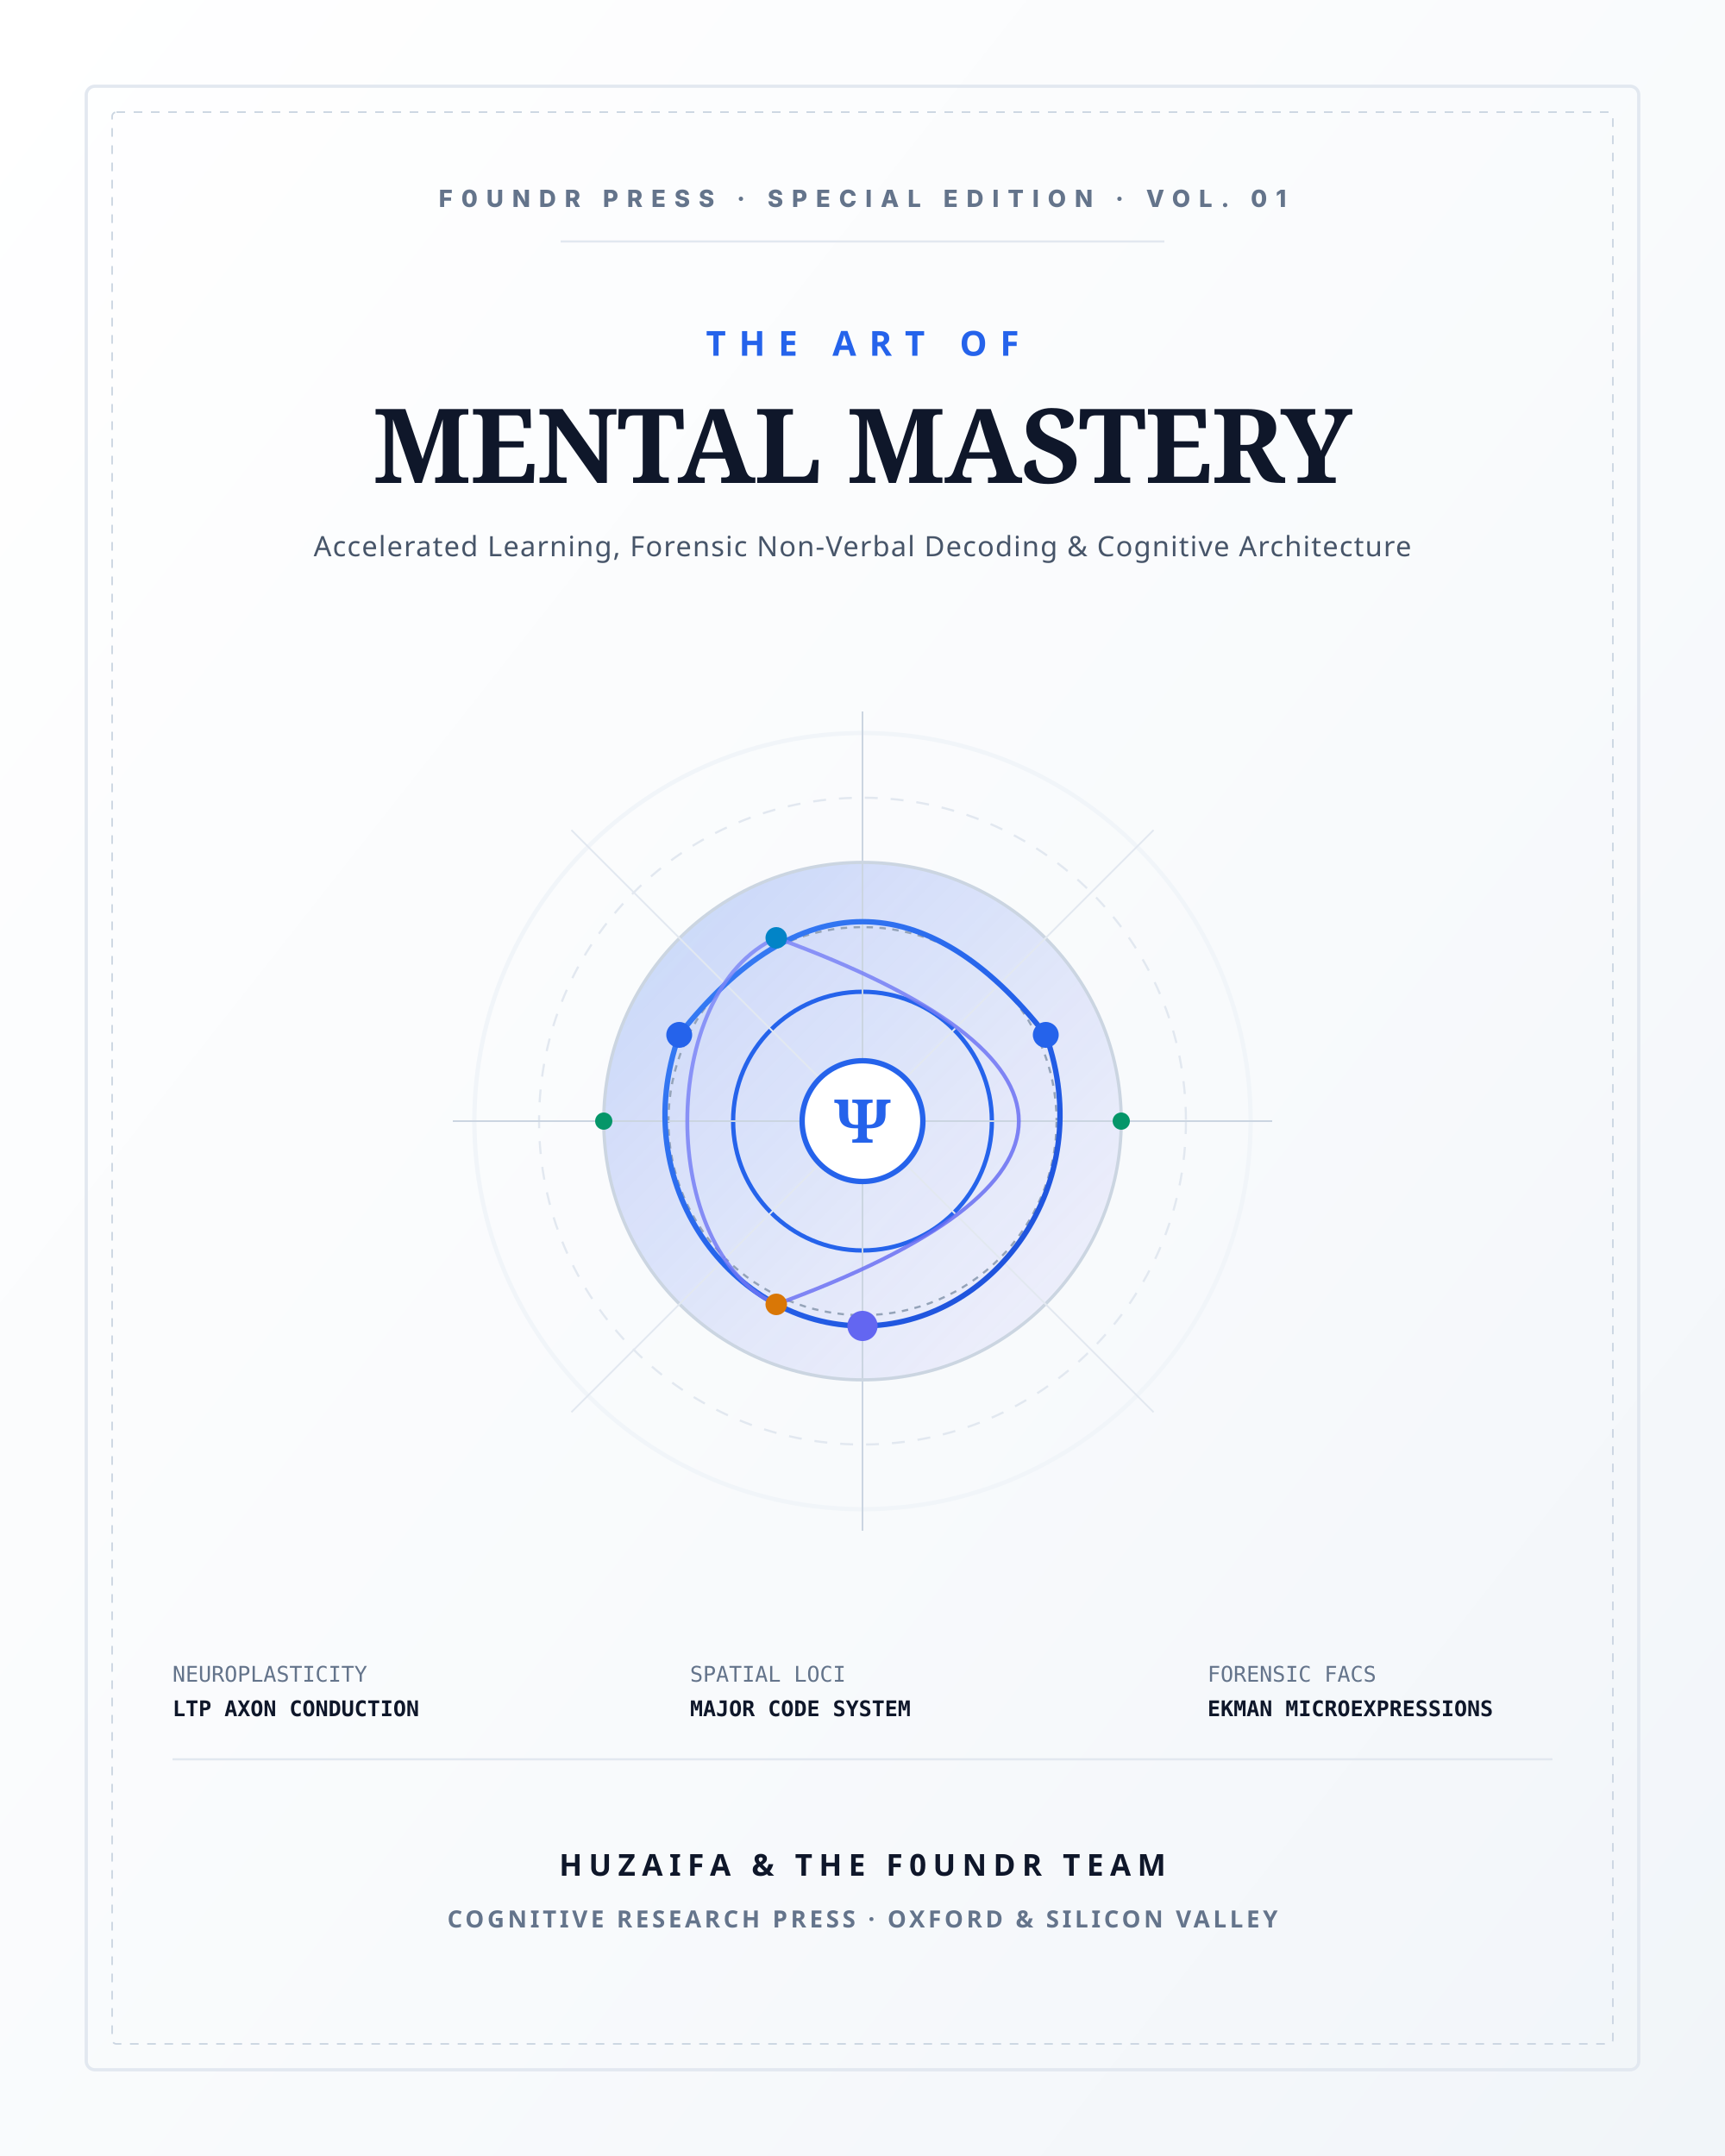
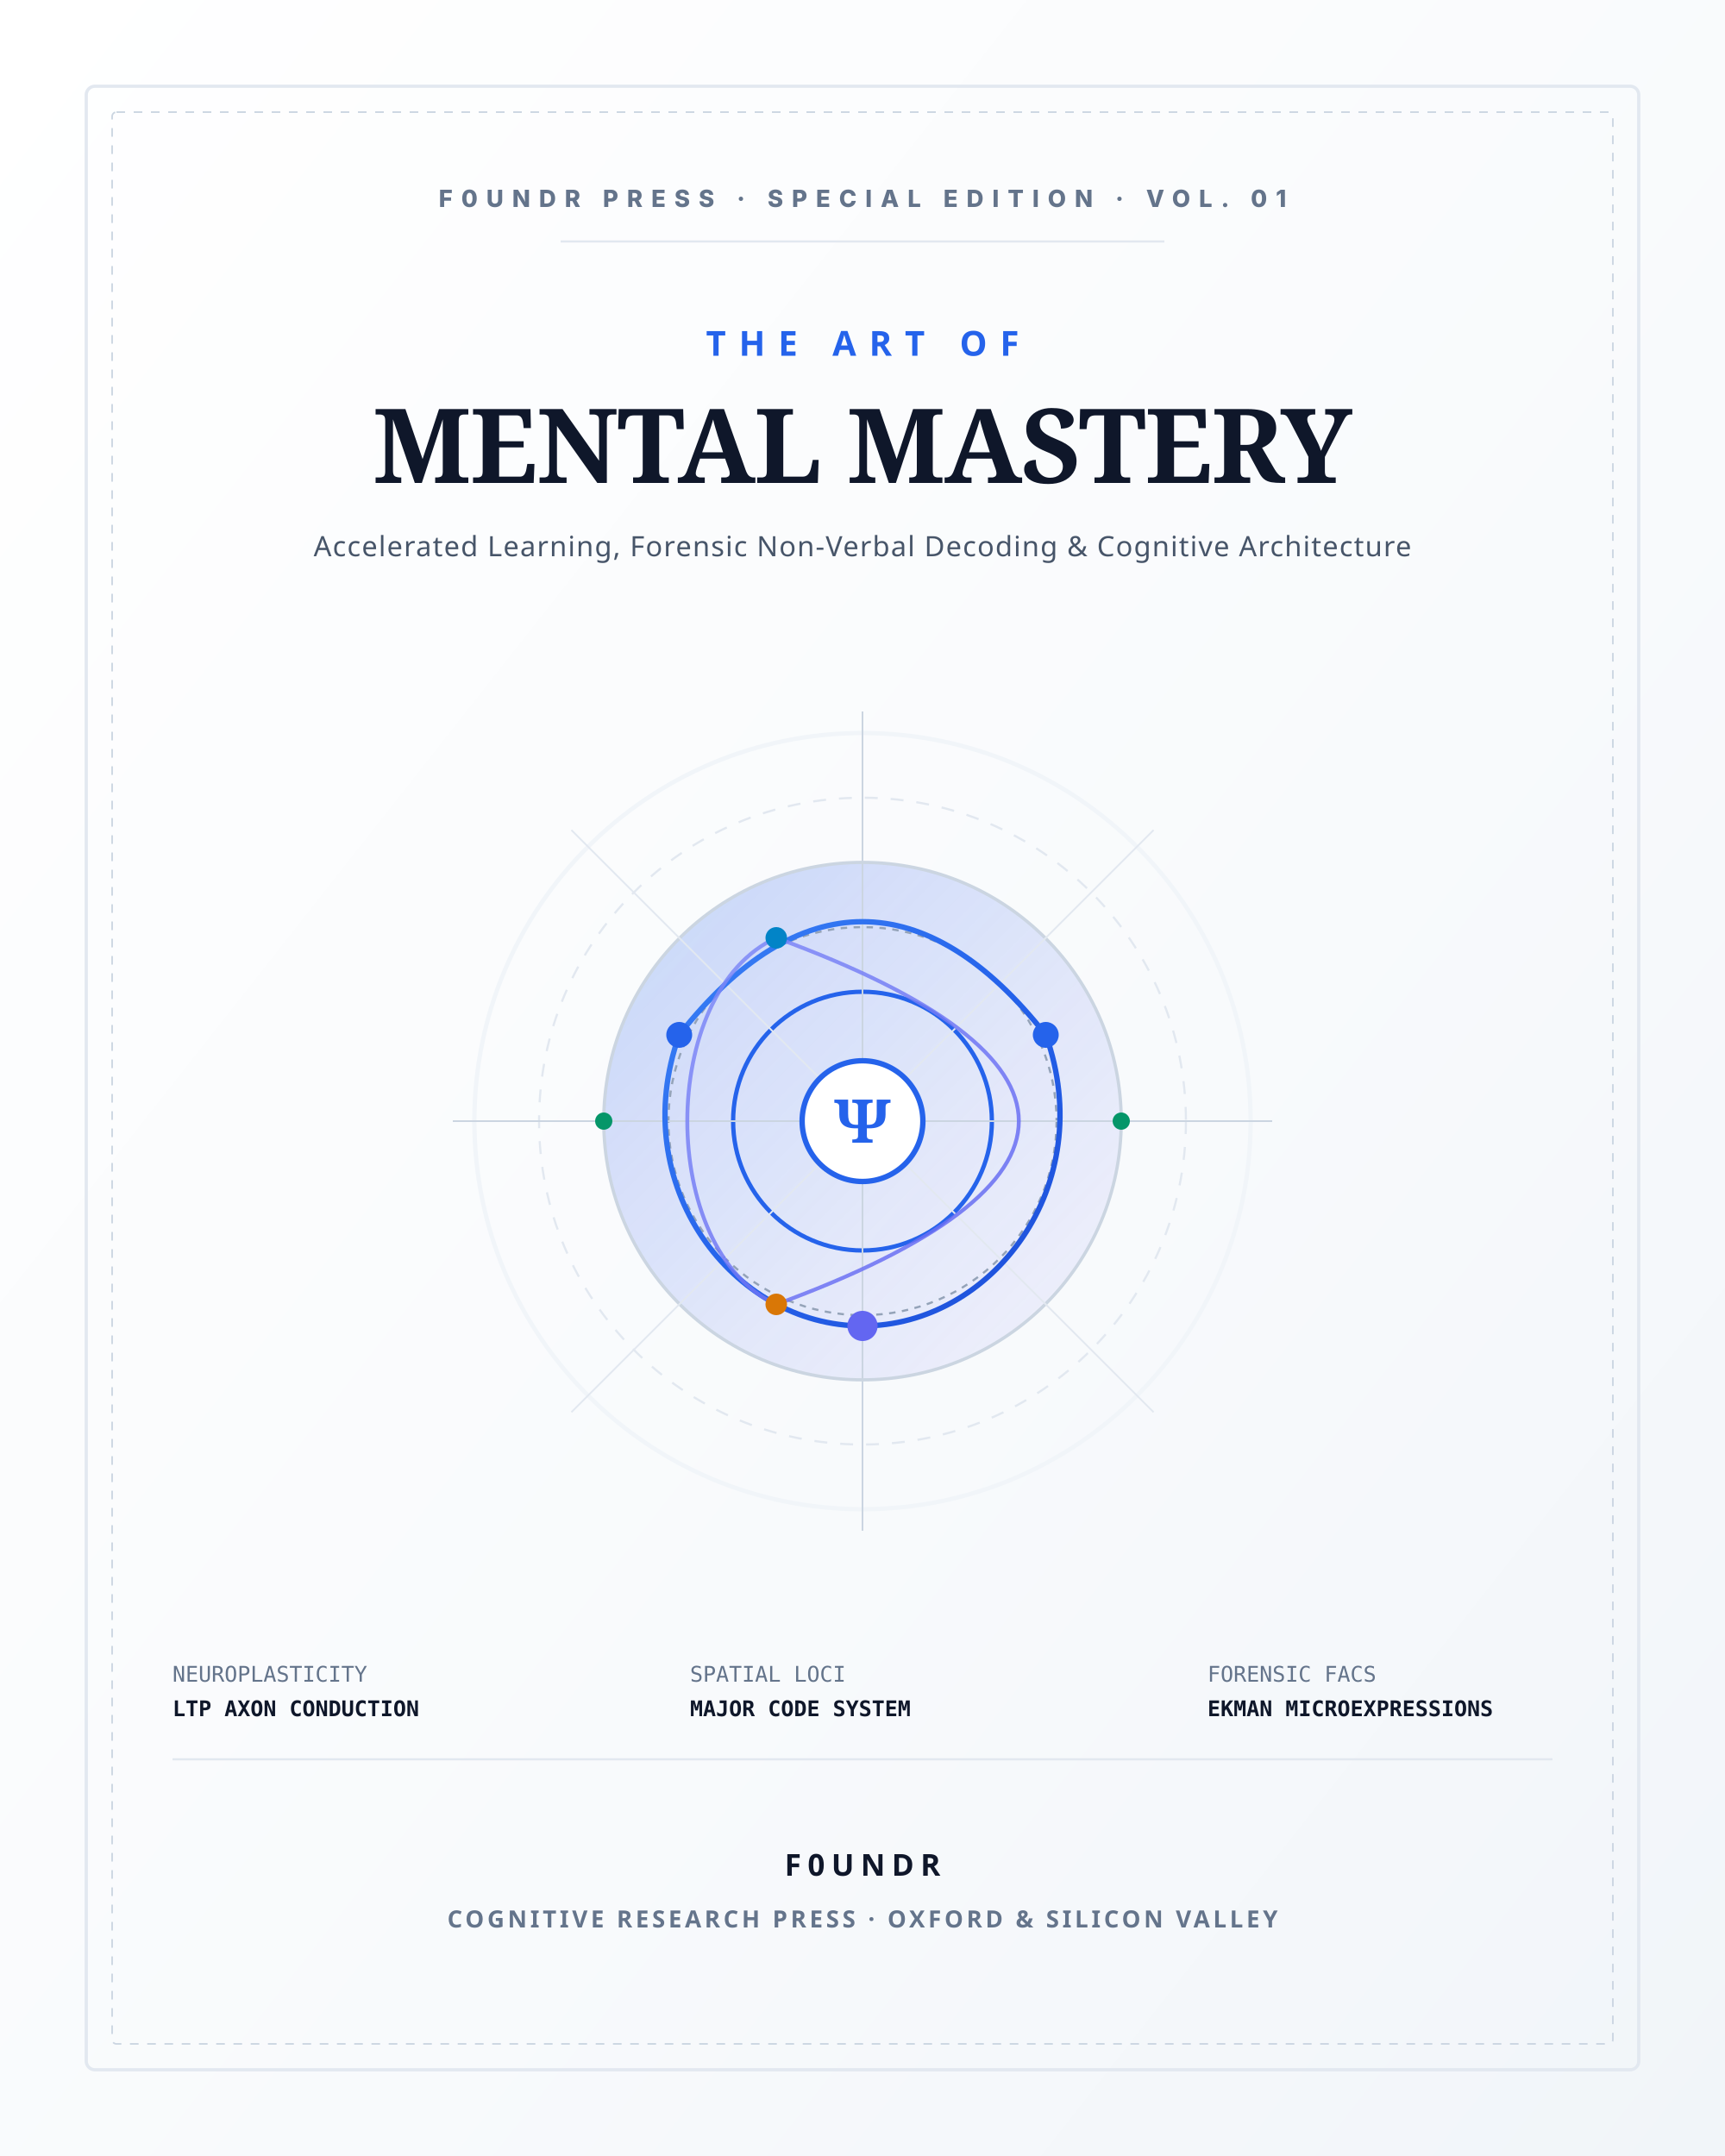
<svg xmlns="http://www.w3.org/2000/svg" viewBox="0 0 800 1000" width="100%" height="100%">
  <defs>
    <linearGradient id="coverBg" x1="0%" y1="0%" x2="100%" y2="100%">
      <stop offset="0%" stop-color="#ffffff" />
      <stop offset="60%" stop-color="#f8fafc" />
      <stop offset="100%" stop-color="#f1f5f9" />
    </linearGradient>
    <linearGradient id="sapphireGrad" x1="0%" y1="0%" x2="100%" y2="100%">
      <stop offset="0%" stop-color="#3b82f6" />
      <stop offset="50%" stop-color="#2563eb" />
      <stop offset="100%" stop-color="#1d4ed8" />
    </linearGradient>
    <linearGradient id="violetGrad" x1="0%" y1="0%" x2="100%" y2="100%">
      <stop offset="0%" stop-color="#818cf8" />
      <stop offset="100%" stop-color="#6366f1" />
    </linearGradient>
    <linearGradient id="glowRing" x1="0%" y1="0%" x2="100%" y2="100%">
      <stop offset="0%" stop-color="#2563eb" stop-opacity="0.25" />
      <stop offset="100%" stop-color="#6366f1" stop-opacity="0.05" />
    </linearGradient>
  </defs>
  <rect width="800" height="1000" fill="url(#coverBg)" />
  <rect x="40" y="40" width="720" height="920" rx="4" fill="none" stroke="#e2e8f0" stroke-width="1.5" />
  <rect x="52" y="52" width="696" height="896" rx="2" fill="none" stroke="#cbd5e1" stroke-width="0.75" stroke-dasharray="4 4" />
  <g font-family="'Plus Jakarta Sans', -apple-system, sans-serif" text-anchor="middle">
    <text x="400" y="96" font-size="11" font-weight="800" letter-spacing="4" fill="#64748b">F0UNDR PRESS · SPECIAL EDITION · VOL. 01</text>
    <line x1="260" y1="112" x2="540" y2="112" stroke="#e2e8f0" stroke-width="1" />
  </g>
  <g text-anchor="middle">
    <text x="400" y="165" font-family="'Plus Jakarta Sans', sans-serif" font-size="16" font-weight="700" letter-spacing="6" fill="#2563eb">THE ART OF</text>
    <text x="400" y="224" font-family="'Playfair Display', Georgia, serif" font-size="48" font-weight="800" letter-spacing="-0.5" fill="#0f172a">MENTAL MASTERY</text>
    <text x="400" y="258" font-family="'Plus Jakarta Sans', sans-serif" font-size="13" font-weight="500" letter-spacing="0.5" fill="#475569">Accelerated Learning, Forensic Non-Verbal Decoding &amp; Cognitive Architecture</text>
  </g>
  <g transform="translate(400, 520)">
    <circle r="180" fill="none" stroke="#f1f5f9" stroke-width="2" />
    <circle r="150" fill="none" stroke="#e2e8f0" stroke-width="1" stroke-dasharray="6 6" />
    <circle r="120" fill="url(#glowRing)" />
    <circle r="120" fill="none" stroke="#cbd5e1" stroke-width="1.5" />
    <circle r="90" fill="none" stroke="#94a3b8" stroke-width="1" stroke-dasharray="3 3" />
    <circle r="60" fill="none" stroke="#2563eb" stroke-width="2" />
    <line x1="-190" y1="0" x2="190" y2="0" stroke="#cbd5e1" stroke-width="0.8" />
    <line x1="0" y1="-190" x2="0" y2="190" stroke="#cbd5e1" stroke-width="0.8" />
    <line x1="-135" y1="-135" x2="135" y2="135" stroke="#e2e8f0" stroke-width="0.8" />
    <line x1="-135" y1="135" x2="135" y2="-135" stroke="#e2e8f0" stroke-width="0.8" />
    <path d="M-85,-40 C-30,-110 30,-110 85,-40 C110,30 60,95 0,95 C-60,95 -110,30 -85,-40 Z" fill="none" stroke="url(#sapphireGrad)" stroke-width="2.5" />
    <path d="M-40,-85 C110,-30 110,30 -40,85 C-95,60 -95,-60 -40,-85 Z" fill="none" stroke="url(#violetGrad)" stroke-width="1.8" opacity="0.85" />
    <circle r="28" fill="#ffffff" stroke="#2563eb" stroke-width="2.5" />
    <text x="0" y="10" font-family="'Playfair Display', serif" font-size="28" font-weight="900" fill="#2563eb" text-anchor="middle">Ψ</text>
    <circle cx="-85" cy="-40" r="6" fill="#2563eb" />
    <circle cx="85" cy="-40" r="6" fill="#2563eb" />
    <circle cx="0" cy="95" r="7" fill="#6366f1" />
    <circle cx="-40" cy="-85" r="5" fill="#0284c7" />
    <circle cx="-40" cy="85" r="5" fill="#d97706" />
    <circle cx="120" cy="0" r="4" fill="#059669" />
    <circle cx="-120" cy="0" r="4" fill="#059669" />
  </g>
  <g font-family="'JetBrains Mono', monospace" font-size="10" fill="#64748b">
    <text x="80" y="780">NEUROPLASTICITY</text>
    <text x="80" y="796" fill="#0f172a" font-weight="700">LTP AXON CONDUCTION</text>
    <text x="320" y="780">SPATIAL LOCI</text>
    <text x="320" y="796" fill="#0f172a" font-weight="700">MAJOR CODE SYSTEM</text>
    <text x="560" y="780">FORENSIC FACS</text>
    <text x="560" y="796" fill="#0f172a" font-weight="700">EKMAN MICROEXPRESSIONS</text>
  </g>
  <line x1="80" y1="816" x2="720" y2="816" stroke="#e2e8f0" stroke-width="1" />
  <g text-anchor="middle" font-family="'Plus Jakarta Sans', sans-serif">
-     <text x="400" y="870" font-size="14" font-weight="800" letter-spacing="3" fill="#0f172a">HUZAIFA &amp; THE F0UNDR TEAM</text>
+     <text x="400" y="870" font-size="14" font-weight="800" letter-spacing="3" fill="#0f172a">F0UNDR</text>
    <text x="400" y="894" font-size="11" font-weight="600" letter-spacing="1.5" fill="#64748b">COGNITIVE RESEARCH PRESS · OXFORD &amp; SILICON VALLEY</text>
  </g>
</svg>
